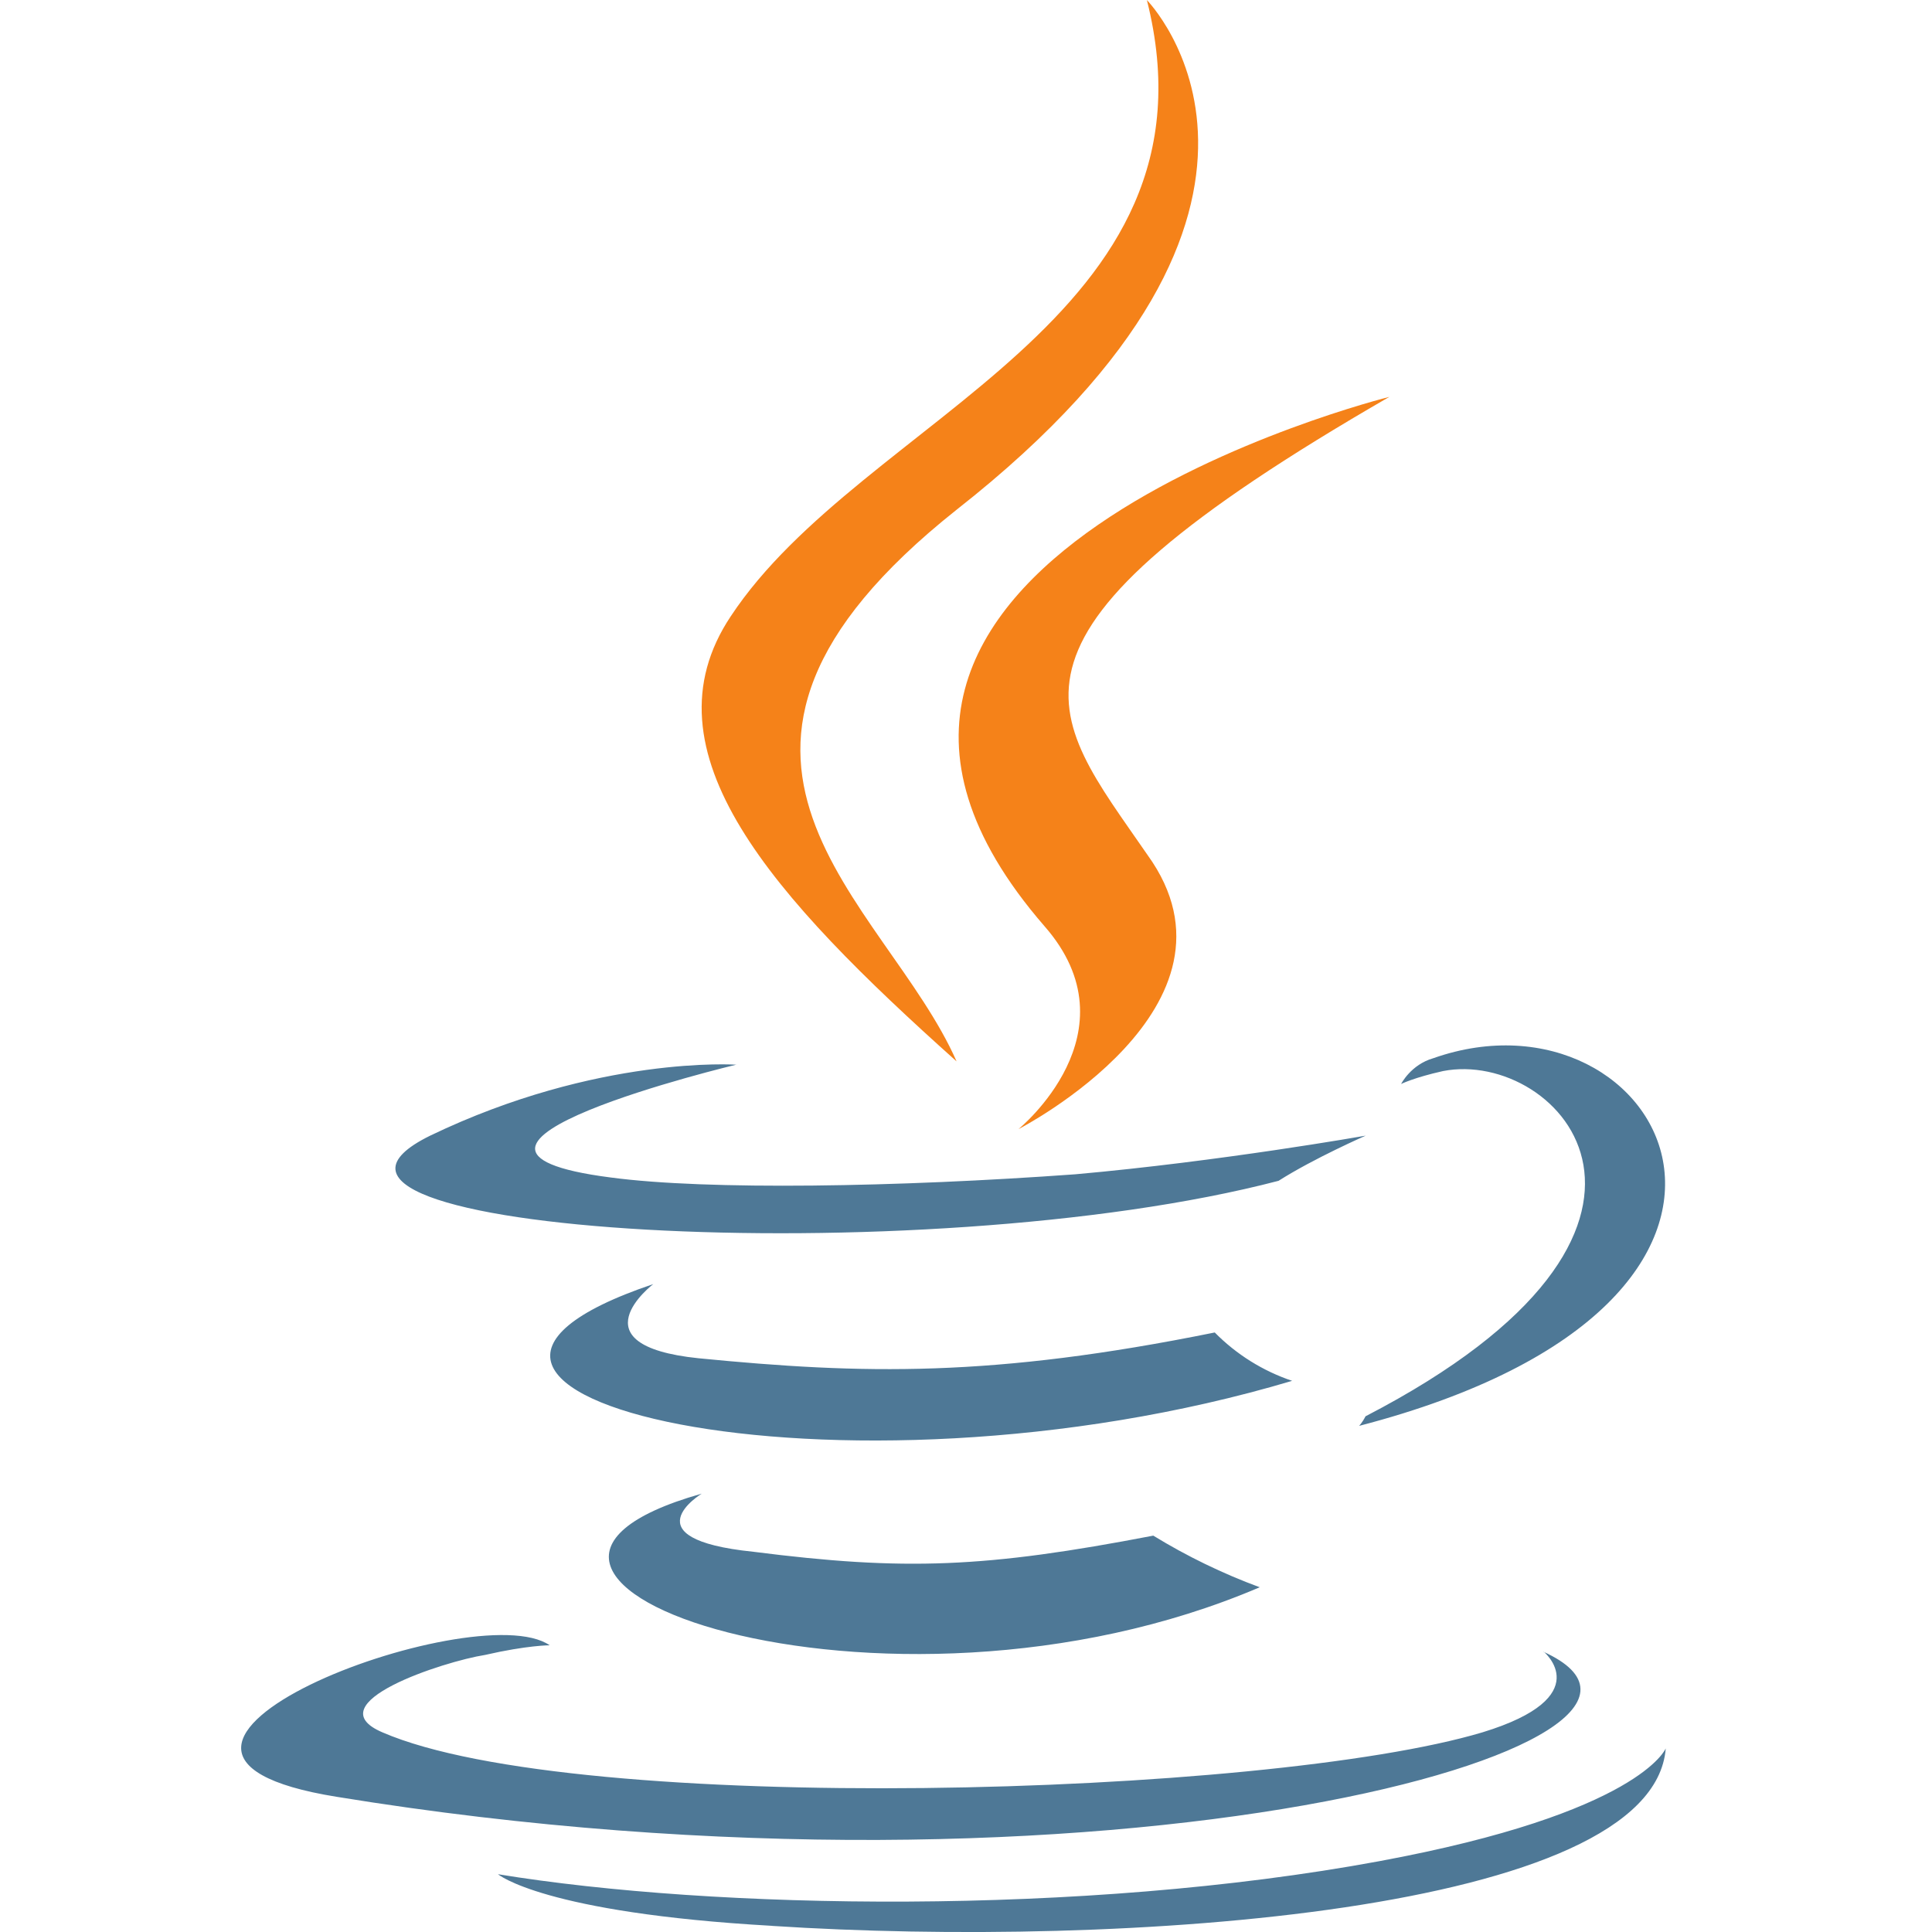
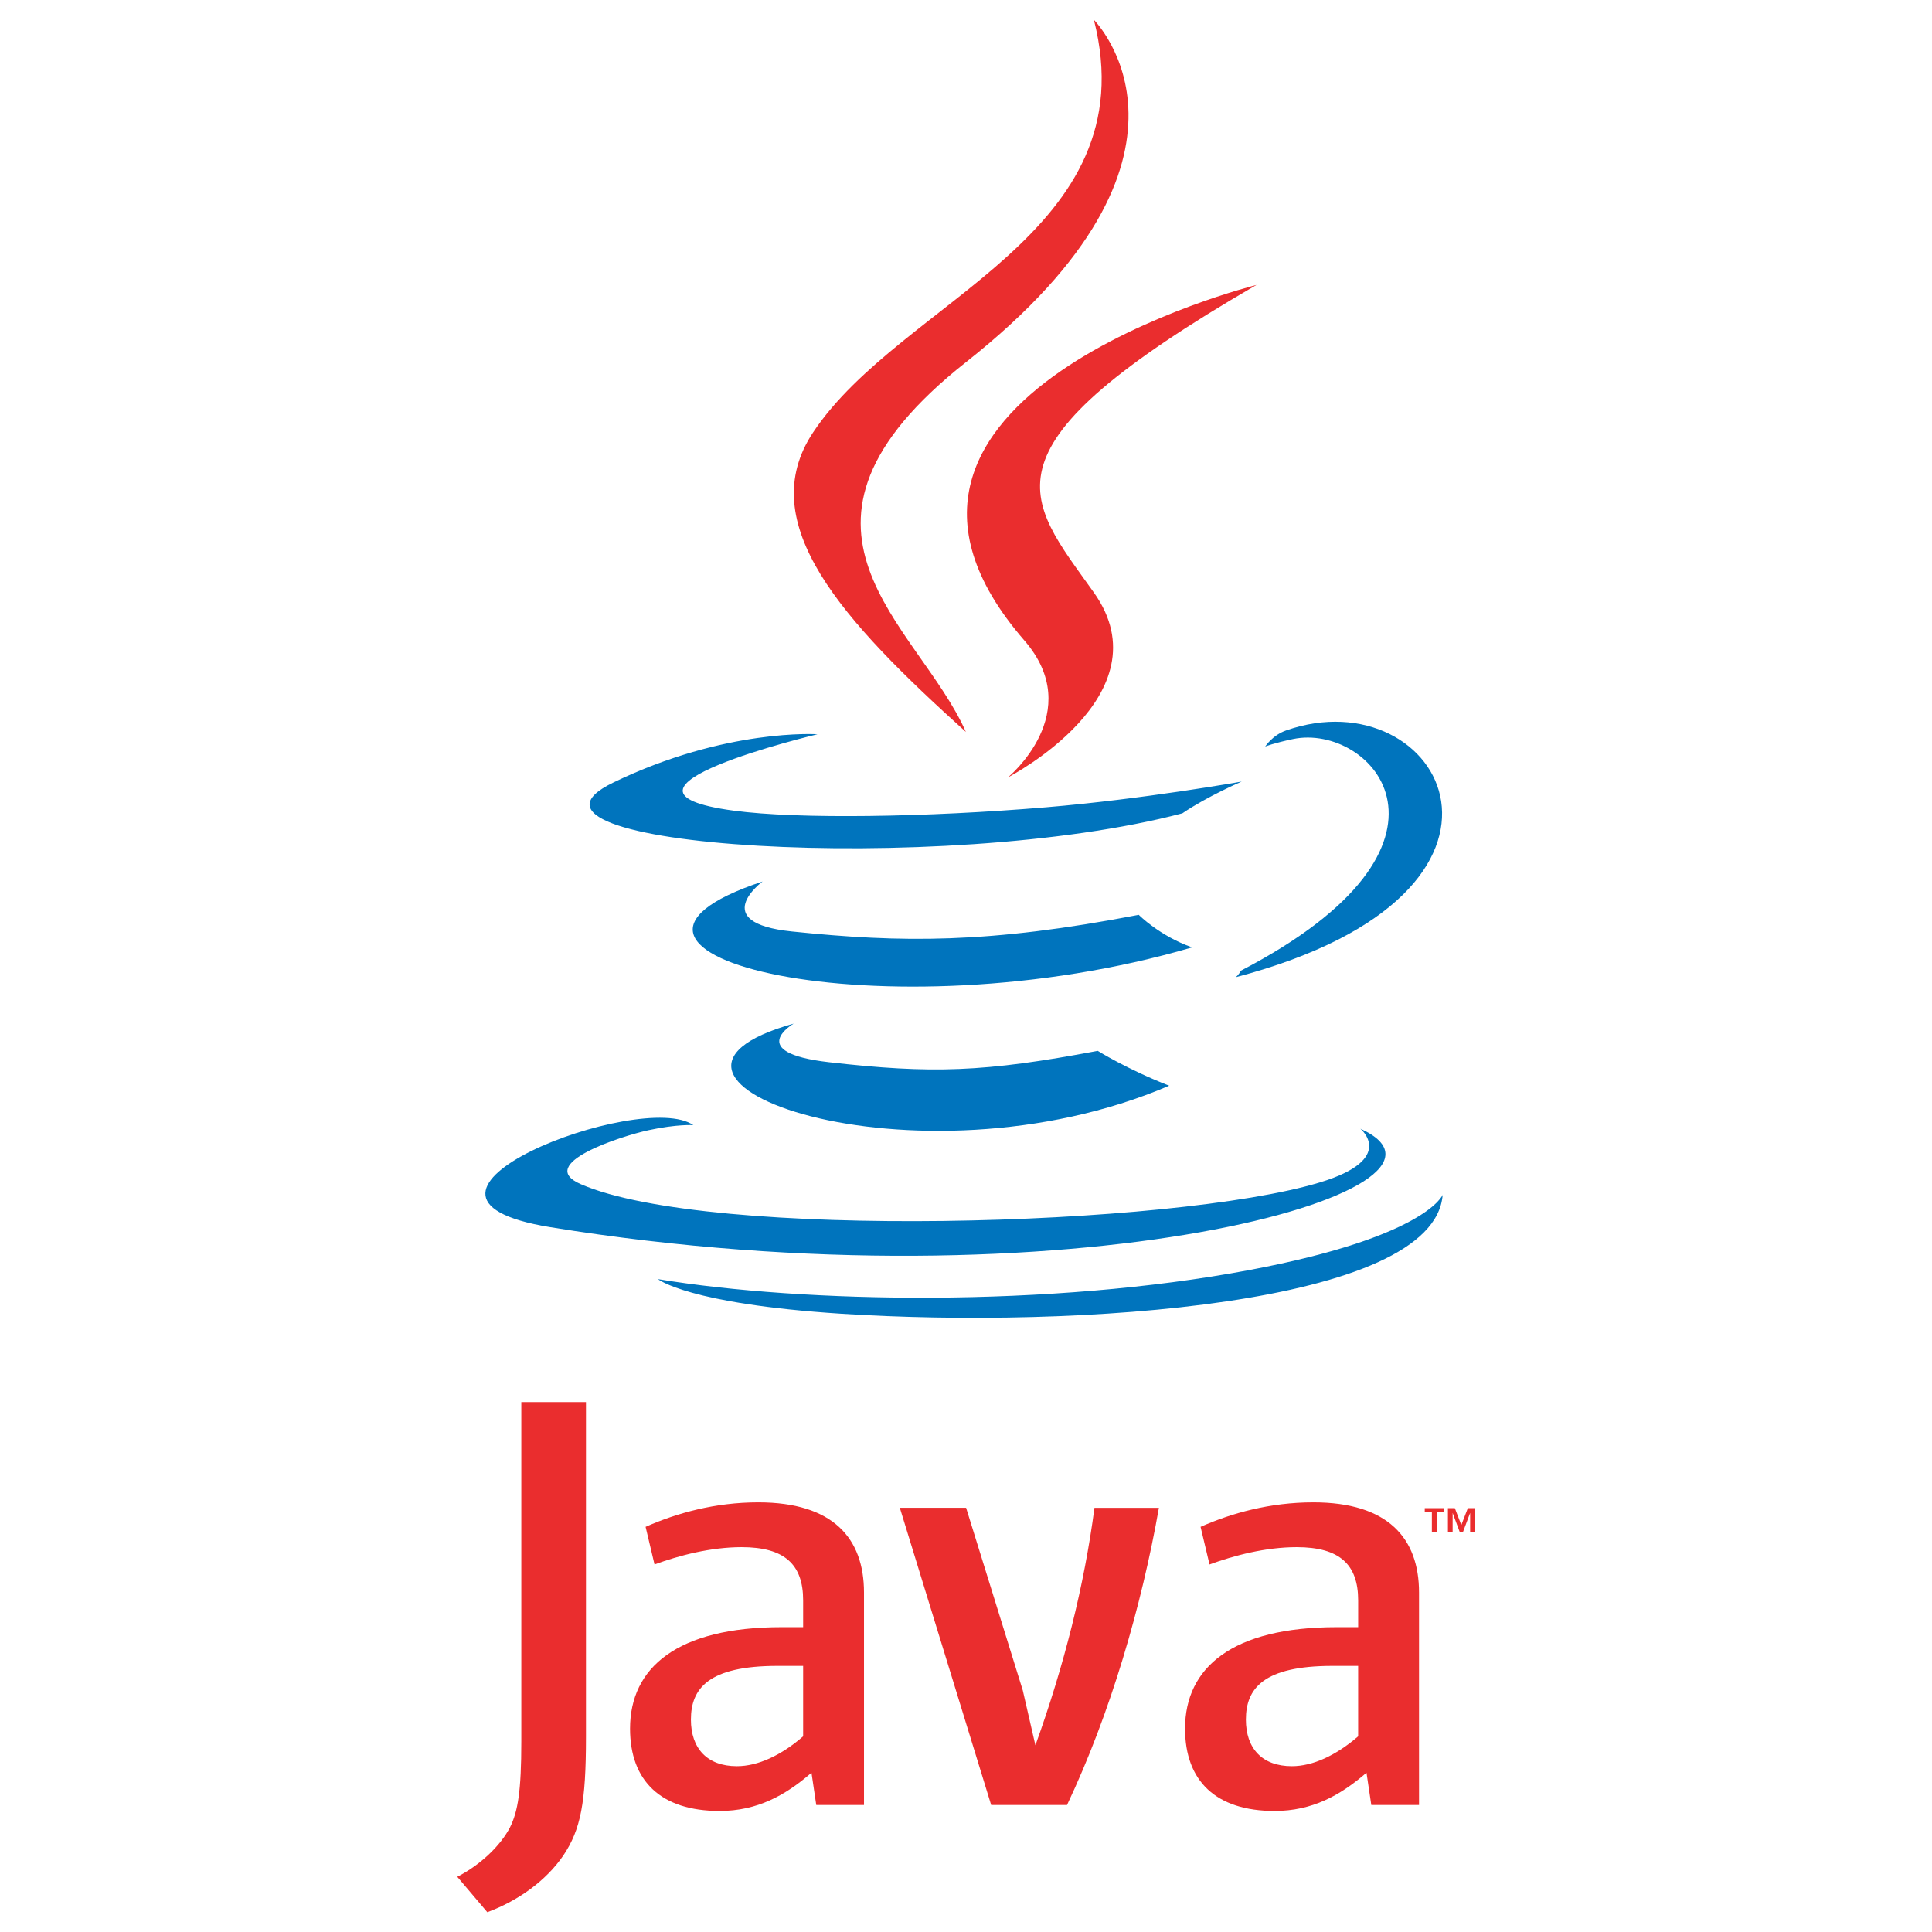
- <svg xmlns="http://www.w3.org/2000/svg" width="64" height="64" viewBox="0 0 32 32">
-   <path d="M11.622 24.74s-1.23.748.855.962c2.51.32 3.847.267 6.625-.267a10.02 10.02 0 0 0 1.763.855c-6.25 2.672-14.16-.16-9.244-1.55zm-.8-3.473s-1.336 1.015.748 1.23c2.725.267 4.862.32 8.55-.427a3.26 3.26 0 0 0 1.282.801c-7.534 2.244-15.976.214-10.58-1.603zm14.747 6.09s.908.748-1.015 1.336c-3.58 1.07-15.014 1.39-18.22 0-1.122-.48 1.015-1.175 1.7-1.282.695-.16 1.07-.16 1.07-.16-1.23-.855-8.175 1.763-3.526 2.51 12.77 2.084 23.296-.908 19.983-2.404zM12.2 17.633s-5.824 1.39-2.084 1.87c1.603.214 4.755.16 7.694-.053 2.404-.214 4.81-.64 4.81-.64s-.855.374-1.443.748c-5.93 1.55-17.312.855-14.052-.748 2.778-1.336 5.076-1.175 5.076-1.175zm10.42 5.824c5.984-3.1 3.206-6.09 1.282-5.717-.48.107-.695.214-.695.214s.16-.32.534-.427c3.794-1.336 6.786 4.007-1.23 6.09 0 0 .053-.053.107-.16zm-9.83 8.442c5.77.374 14.587-.214 14.8-2.94 0 0-.427 1.07-4.755 1.87-4.916.908-11.007.8-14.587.214 0 0 .748.64 4.542.855z" fill="#4e7896" />
-   <path d="M18.996.001s3.313 3.366-3.152 8.442c-5.183 4.114-1.175 6.465 0 9.137-3.046-2.725-5.236-5.13-3.74-7.373C14.294 6.893 20.332 5.3 18.996.001zm-1.7 15.335c1.55 1.763-.427 3.366-.427 3.366s3.954-2.03 2.137-4.542c-1.656-2.404-2.94-3.58 4.007-7.587 0 0-10.953 2.725-5.717 8.763z" fill="#f58219" />
+ <svg xmlns="http://www.w3.org/2000/svg" viewBox="0 0 128 128">
+   <path fill="#0074BD" d="M52.581 67.817s-3.284 1.911 2.341 2.557c6.814.778 10.297.666 17.805-.753 0 0 1.979 1.237 4.735 2.309-16.836 7.213-38.104-.418-24.881-4.113zm-2.059-9.415s-3.684 2.729 1.945 3.311c7.28.751 13.027.813 22.979-1.103 0 0 1.373 1.396 3.536 2.157-20.352 5.954-43.021.469-28.46-4.365z" />
+   <path fill="#EA2D2E" d="M67.865 42.431c4.151 4.778-1.088 9.074-1.088 9.074s10.533-5.437 5.696-12.248c-4.519-6.349-7.982-9.502 10.771-20.378.001 0-29.438 7.35-15.379 23.552z" />
+   <path fill="#0074BD" d="M90.132 74.781s2.432 2.005-2.678 3.555c-9.716 2.943-40.444 3.831-48.979.117-3.066-1.335 2.687-3.187 4.496-3.576 1.887-.409 2.965-.334 2.965-.334-3.412-2.403-22.055 4.719-9.469 6.762 34.324 5.563 62.567-2.506 53.665-6.524zm-35.97-26.134s-15.629 3.713-5.534 5.063c4.264.57 12.758.439 20.676-.225 6.469-.543 12.961-1.704 12.961-1.704s-2.279.978-3.93 2.104c-15.874 4.175-46.533 2.23-37.706-2.038 7.463-3.611 13.533-3.2 13.533-3.2zM82.2 64.317c16.135-8.382 8.674-16.438 3.467-15.353-1.273.266-1.845.496-1.845.496s.475-.744 1.378-1.063c10.302-3.62 18.223 10.681-3.322 16.345 0 0 .247-.224.322-.425z" />
+   <path fill="#EA2D2E" d="M72.474 1.313s8.935 8.939-8.476 22.682c-13.962 11.027-3.184 17.313-.006 24.498-8.15-7.354-14.128-13.828-10.118-19.852 5.889-8.842 22.204-13.131 18.6-27.328z" />
+   <path fill="#0074BD" d="M55.749 87.039c15.484.99 39.269-.551 39.832-7.878 0 0-1.082 2.777-12.799 4.981-13.218 2.488-29.523 2.199-39.191.603 0 0 1.98 1.64 12.158 2.294z" />
+   <path fill="#EA2D2E" d="M94.866 100.181h-.472v-.264h1.27v.264h-.47v1.317h-.329l.001-1.317zm2.535.066h-.006l-.468 1.251h-.216l-.465-1.251h-.005v1.251h-.312v-1.581h.457l.431 1.119.432-1.119h.454v1.581h-.302v-1.251zm-44.19 14.79c-1.46 1.266-3.004 1.978-4.391 1.978-1.974 0-3.045-1.186-3.045-3.085 0-2.055 1.146-3.56 5.738-3.56h1.697v4.667h.001zm4.031 4.548v-14.077c0-3.599-2.053-5.973-6.997-5.973-2.886 0-5.416.714-7.473 1.622l.592 2.493c1.62-.595 3.715-1.147 5.771-1.147 2.85 0 4.075 1.147 4.075 3.521v1.779h-1.424c-6.921 0-10.044 2.685-10.044 6.723 0 3.479 2.058 5.456 5.933 5.456 2.49 0 4.351-1.028 6.088-2.533l.316 2.137h3.163v-.001zm13.452 0h-5.027l-6.051-19.689h4.391l3.756 12.099.835 3.635c1.896-5.258 3.24-10.596 3.912-15.733h4.271c-1.143 6.481-3.203 13.598-6.087 19.688zm19.288-4.548c-1.465 1.266-3.01 1.978-4.392 1.978-1.976 0-3.046-1.186-3.046-3.085 0-2.055 1.149-3.56 5.736-3.56h1.701v4.667h.001zm4.033 4.548v-14.077c0-3.599-2.059-5.973-6.999-5.973-2.889 0-5.418.714-7.475 1.622l.593 2.493c1.62-.595 3.718-1.147 5.774-1.147 2.846 0 4.074 1.147 4.074 3.521v1.779h-1.424c-6.923 0-10.045 2.685-10.045 6.723 0 3.479 2.056 5.456 5.93 5.456 2.491 0 4.349-1.028 6.091-2.533l.318 2.137h3.163v-.001zm-56.693 3.346c-1.147 1.679-3.005 3.008-5.037 3.757l-1.989-2.345c1.547-.794 2.872-2.075 3.489-3.269.532-1.063.753-2.43.753-5.701V92.891h4.284v22.173c0 4.375-.348 6.144-1.5 7.867z" />
</svg>
